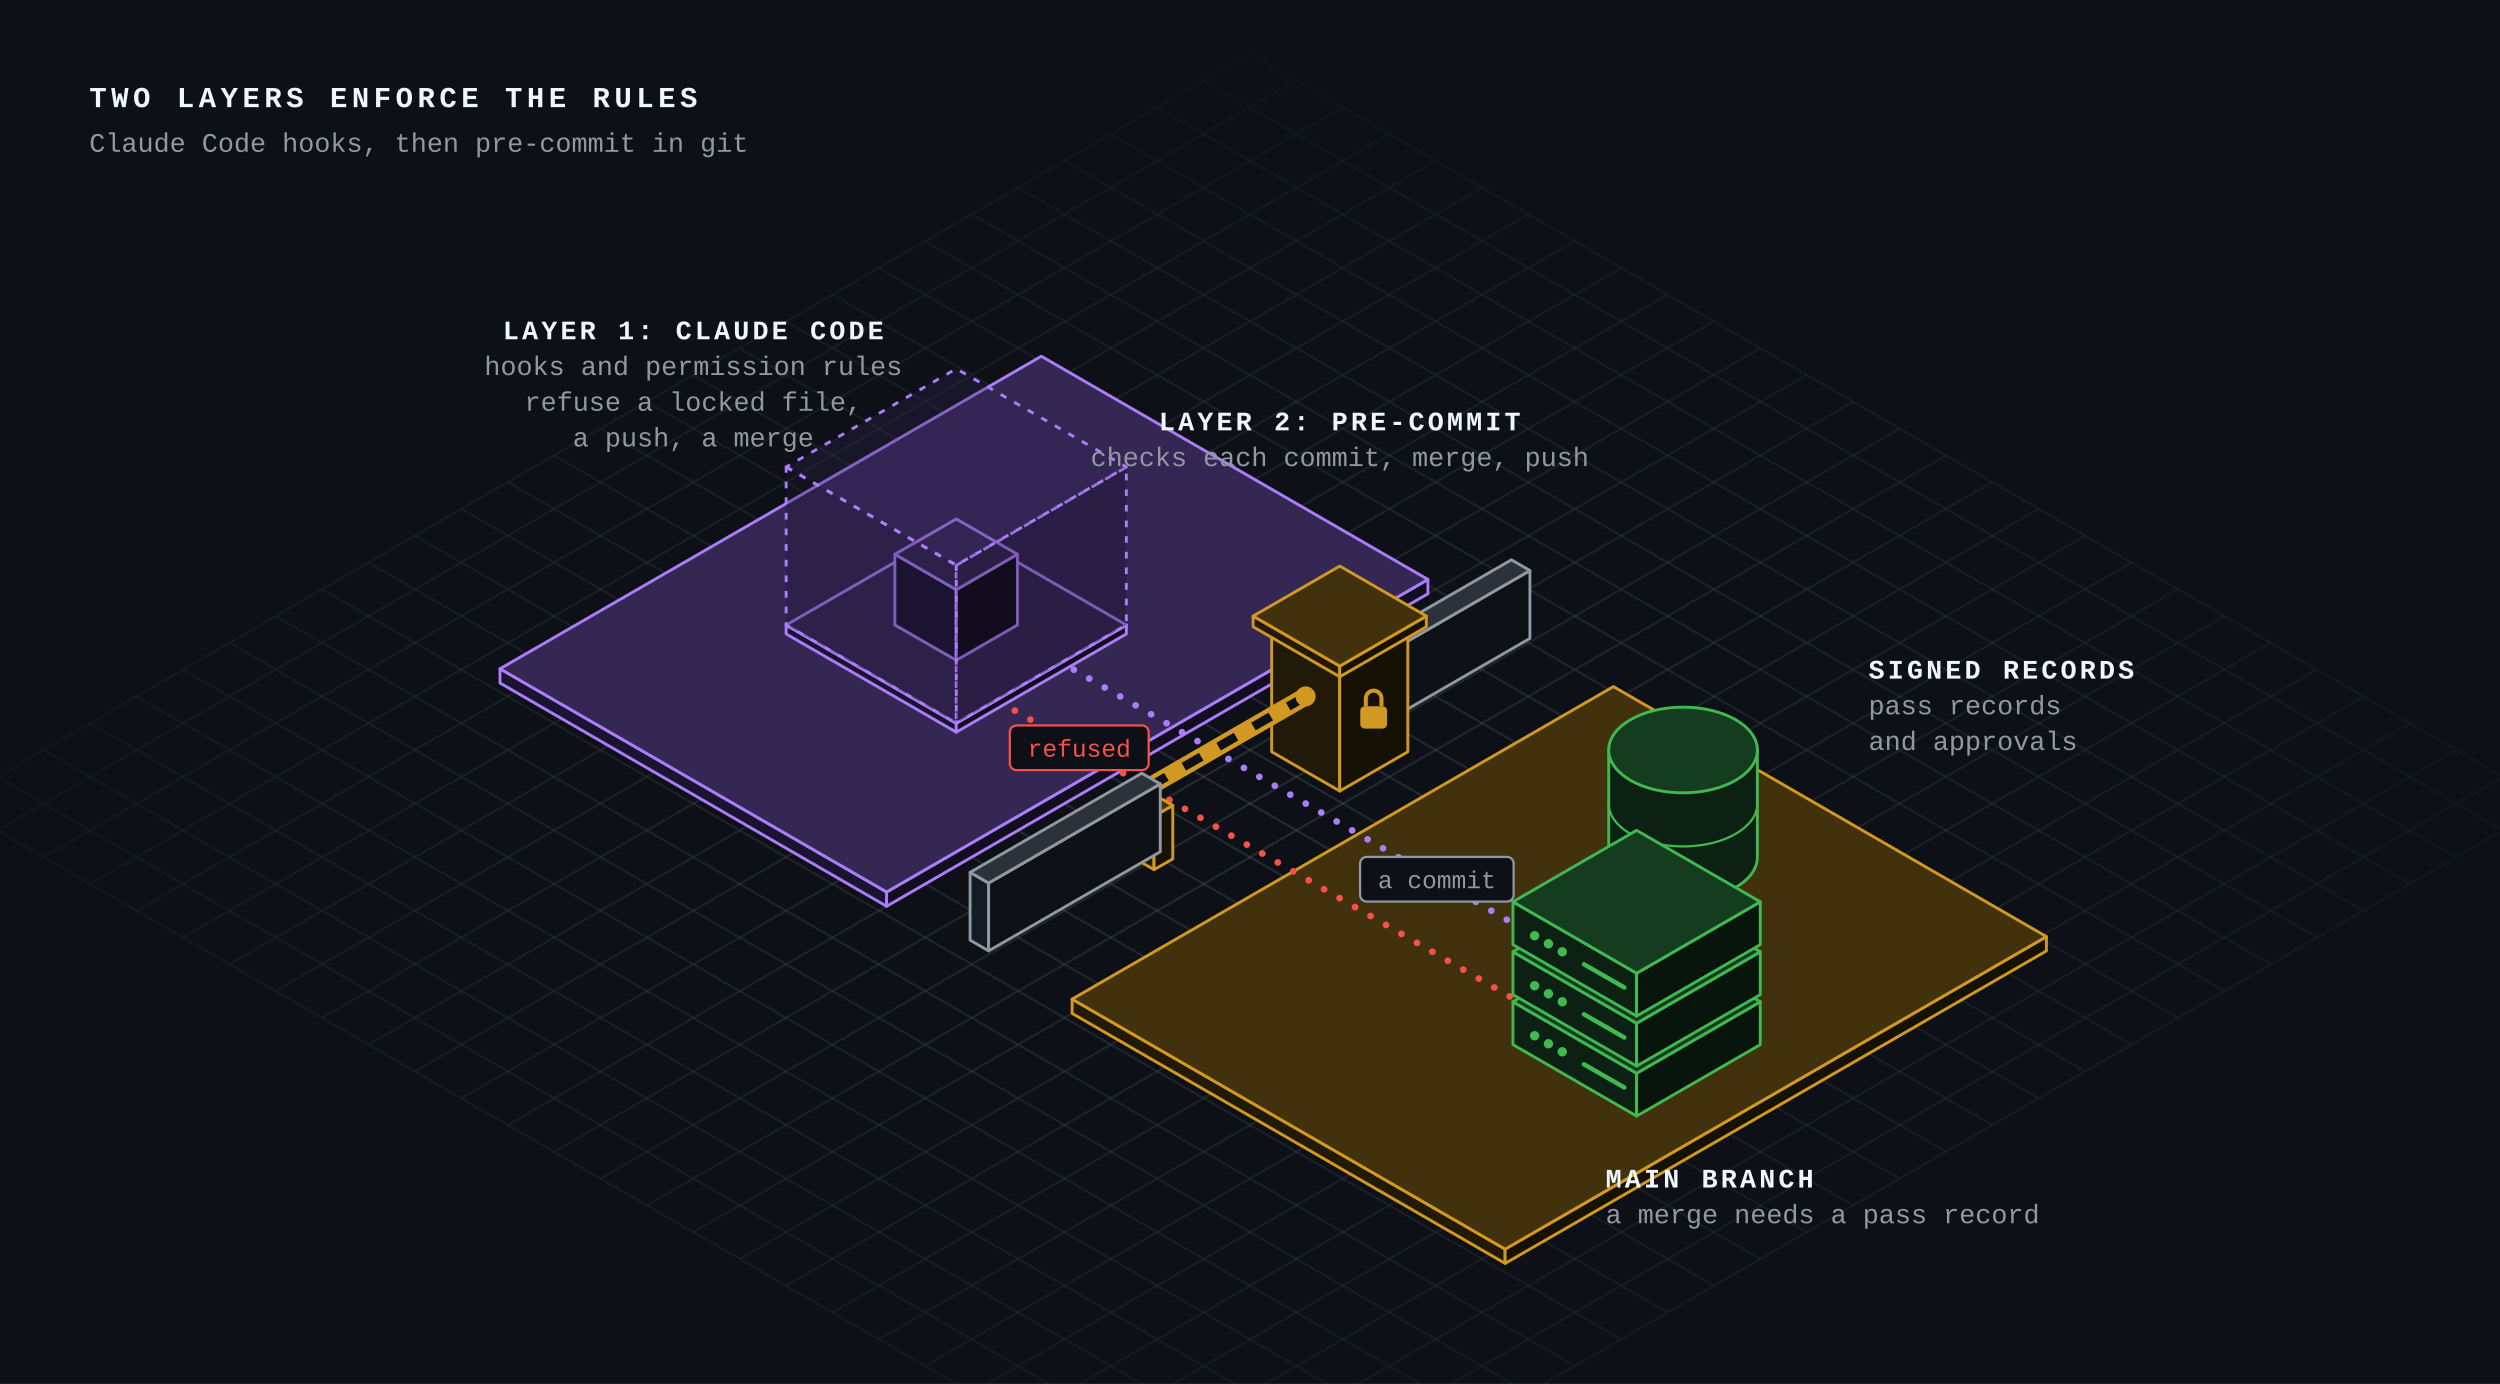
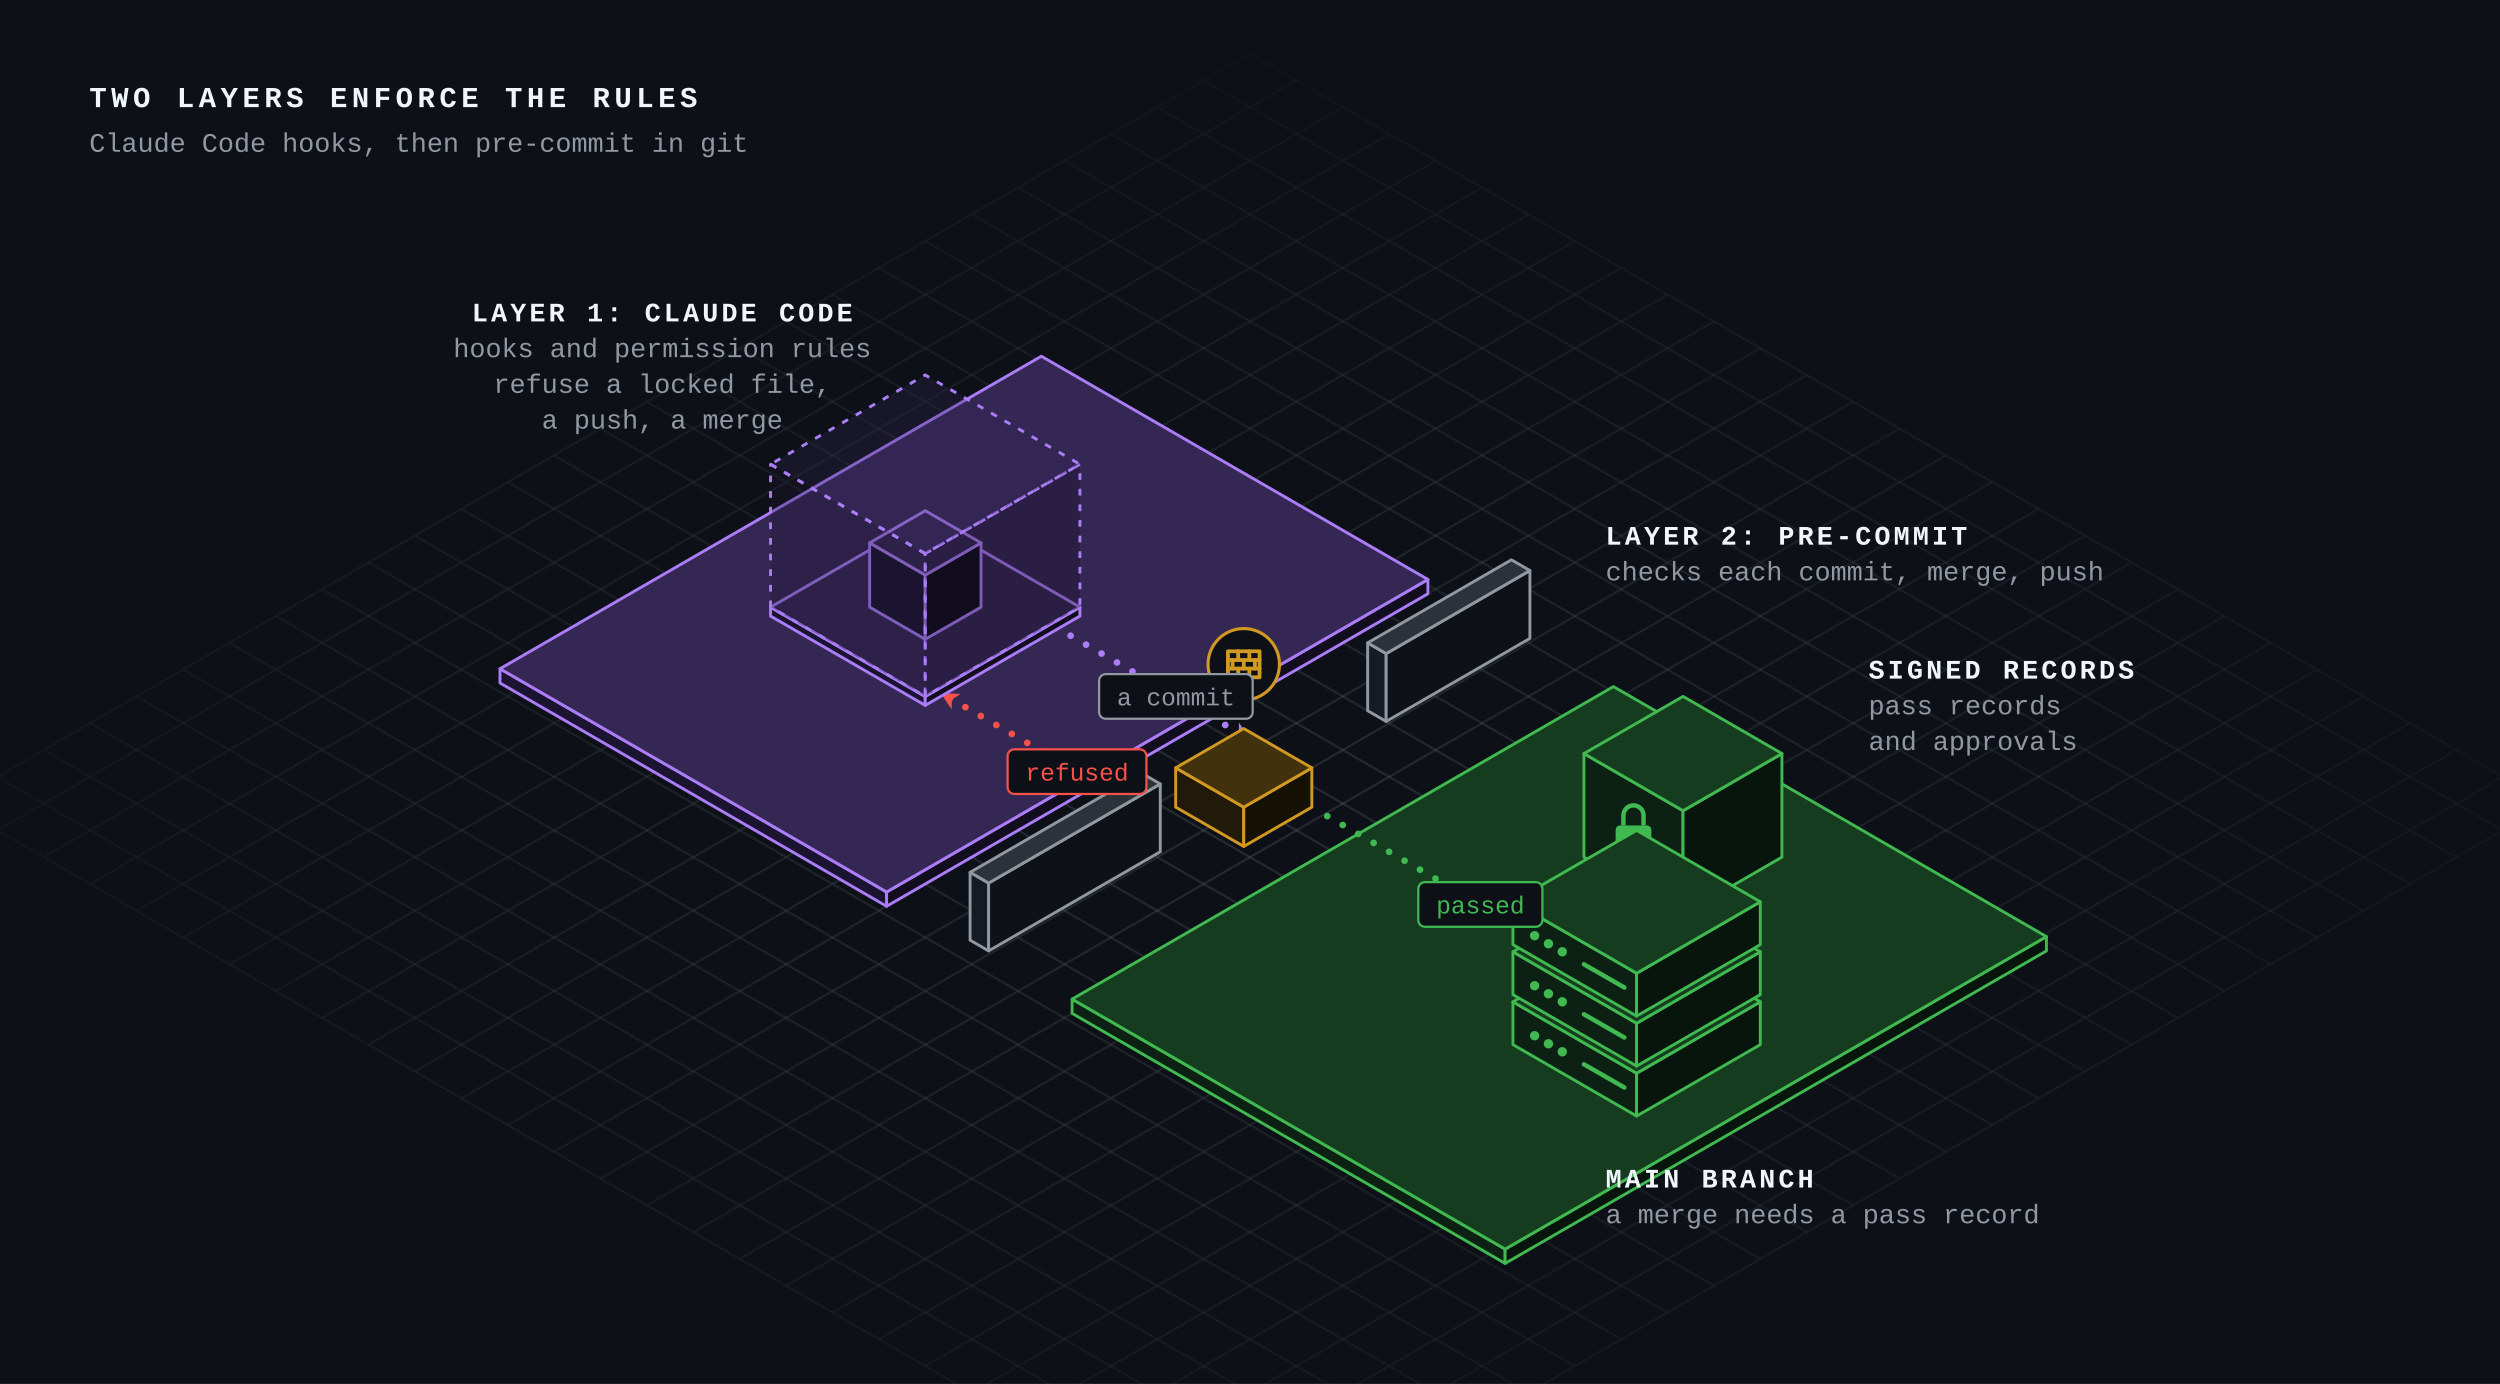
<svg xmlns="http://www.w3.org/2000/svg" viewBox="0 0 1120 620" width="1120" height="620" role="img" aria-labelledby="title desc" font-family="ui-monospace, SFMono-Regular, 'JetBrains Mono', 'Cascadia Mono', Menlo, Consolas, 'Liberation Mono', monospace">
  <defs>
    <radialGradient id="glow" cx="0.500" cy="0.581" r="0.6">
      <stop offset="0" stop-color="#fff" stop-opacity="1" />
      <stop offset="1" stop-color="#fff" stop-opacity="0" />
    </radialGradient>
    <mask id="fade">
      <rect width="1120" height="620" fill="url(#glow)" />
    </mask>
    <marker id="arrow-main" viewBox="0 0 10 10" refX="9" refY="5" markerWidth="10" markerHeight="10" markerUnits="userSpaceOnUse" orient="auto-start-reverse">
      <path d="M1,1 L9,5 L1,9 L3.2,5 z" fill="#ab7df8" />
    </marker>
    <marker id="arrow-side" viewBox="0 0 10 10" refX="9" refY="5" markerWidth="10" markerHeight="10" markerUnits="userSpaceOnUse" orient="auto-start-reverse">
      <path d="M1,1 L9,5 L1,9 L3.2,5 z" fill="#656c76" />
    </marker>
    <marker id="arrow-fail" viewBox="0 0 10 10" refX="9" refY="5" markerWidth="10" markerHeight="10" markerUnits="userSpaceOnUse" orient="auto-start-reverse">
      <path d="M1,1 L9,5 L1,9 L3.2,5 z" fill="#f85149" />
    </marker>
    <marker id="arrow-pass" viewBox="0 0 10 10" refX="9" refY="5" markerWidth="10" markerHeight="10" markerUnits="userSpaceOnUse" orient="auto-start-reverse">
      <path d="M1,1 L9,5 L1,9 L3.2,5 z" fill="#3fb950" />
    </marker>
  </defs>
  <style>.main{stroke-width:3;stroke-dasharray:0 8;animation:flow .8s linear infinite}.side{stroke-width:1.8;stroke-dasharray:6 6;animation:side 1.6s linear infinite}@keyframes flow{to{stroke-dashoffset:-8}}@keyframes side{to{stroke-dashoffset:-12}}.still-arm{display:none}.pulse{transform-box:fill-box;transform-origin:center;opacity:0;animation:pulse 4.2s ease-out infinite}@keyframes pulse{0%{transform:scale(1);opacity:.8}25%{transform:scale(2.5);opacity:0}100%{opacity:0}}@media (prefers-reduced-motion:reduce){.main,.side,.pulse{animation:none}.ticket,.moving-arm{display:none}.still-arm{display:inline}}</style>
  <rect width="1120" height="620" fill="#0d1117" />
  <g mask="url(#fade)">
    <line x1="560.0" y1="24.0" x2="-22.0" y2="360.0" stroke="#656c76" stroke-opacity="0.28" stroke-width="1" />
    <line x1="560.0" y1="24.0" x2="1142.0" y2="360.0" stroke="#656c76" stroke-opacity="0.28" stroke-width="1" />
    <line x1="580.8" y1="36.0" x2="-1.2" y2="372.0" stroke="#656c76" stroke-opacity="0.28" stroke-width="1" />
    <line x1="539.2" y1="36.0" x2="1121.2" y2="372.0" stroke="#656c76" stroke-opacity="0.28" stroke-width="1" />
    <line x1="601.6" y1="48.0" x2="19.6" y2="384.0" stroke="#656c76" stroke-opacity="0.28" stroke-width="1" />
    <line x1="518.4" y1="48.0" x2="1100.4" y2="384.0" stroke="#656c76" stroke-opacity="0.28" stroke-width="1" />
    <line x1="622.4" y1="60.0" x2="40.4" y2="396.0" stroke="#656c76" stroke-opacity="0.28" stroke-width="1" />
    <line x1="497.6" y1="60.0" x2="1079.6" y2="396.0" stroke="#656c76" stroke-opacity="0.28" stroke-width="1" />
    <line x1="643.1" y1="72.0" x2="61.2" y2="408.0" stroke="#656c76" stroke-opacity="0.28" stroke-width="1" />
    <line x1="476.9" y1="72.0" x2="1058.8" y2="408.0" stroke="#656c76" stroke-opacity="0.28" stroke-width="1" />
    <line x1="663.9" y1="84.0" x2="82.0" y2="420.0" stroke="#656c76" stroke-opacity="0.28" stroke-width="1" />
    <line x1="456.1" y1="84.0" x2="1038.0" y2="420.0" stroke="#656c76" stroke-opacity="0.28" stroke-width="1" />
    <line x1="684.7" y1="96.0" x2="102.8" y2="432.0" stroke="#656c76" stroke-opacity="0.28" stroke-width="1" />
    <line x1="435.3" y1="96.0" x2="1017.2" y2="432.0" stroke="#656c76" stroke-opacity="0.28" stroke-width="1" />
    <line x1="705.5" y1="108.0" x2="123.5" y2="444.0" stroke="#656c76" stroke-opacity="0.28" stroke-width="1" />
    <line x1="414.5" y1="108.0" x2="996.5" y2="444.0" stroke="#656c76" stroke-opacity="0.28" stroke-width="1" />
    <line x1="726.3" y1="120.0" x2="144.3" y2="456.0" stroke="#656c76" stroke-opacity="0.28" stroke-width="1" />
    <line x1="393.7" y1="120.0" x2="975.7" y2="456.0" stroke="#656c76" stroke-opacity="0.28" stroke-width="1" />
    <line x1="747.1" y1="132.0" x2="165.1" y2="468.0" stroke="#656c76" stroke-opacity="0.28" stroke-width="1" />
    <line x1="372.9" y1="132.0" x2="954.9" y2="468.0" stroke="#656c76" stroke-opacity="0.28" stroke-width="1" />
    <line x1="767.8" y1="144.0" x2="185.9" y2="480.0" stroke="#656c76" stroke-opacity="0.28" stroke-width="1" />
    <line x1="352.2" y1="144.0" x2="934.1" y2="480.0" stroke="#656c76" stroke-opacity="0.28" stroke-width="1" />
    <line x1="788.6" y1="156.0" x2="206.7" y2="492.0" stroke="#656c76" stroke-opacity="0.28" stroke-width="1" />
    <line x1="331.4" y1="156.0" x2="913.3" y2="492.0" stroke="#656c76" stroke-opacity="0.28" stroke-width="1" />
    <line x1="809.4" y1="168.0" x2="227.5" y2="504.0" stroke="#656c76" stroke-opacity="0.28" stroke-width="1" />
    <line x1="310.6" y1="168.0" x2="892.5" y2="504.0" stroke="#656c76" stroke-opacity="0.28" stroke-width="1" />
    <line x1="830.2" y1="180.0" x2="248.2" y2="516.0" stroke="#656c76" stroke-opacity="0.28" stroke-width="1" />
    <line x1="289.8" y1="180.0" x2="871.8" y2="516.0" stroke="#656c76" stroke-opacity="0.28" stroke-width="1" />
    <line x1="851.0" y1="192.0" x2="269.0" y2="528.0" stroke="#656c76" stroke-opacity="0.28" stroke-width="1" />
    <line x1="269.0" y1="192.0" x2="851.0" y2="528.0" stroke="#656c76" stroke-opacity="0.28" stroke-width="1" />
    <line x1="871.8" y1="204.0" x2="289.8" y2="540.0" stroke="#656c76" stroke-opacity="0.28" stroke-width="1" />
    <line x1="248.2" y1="204.0" x2="830.2" y2="540.0" stroke="#656c76" stroke-opacity="0.28" stroke-width="1" />
    <line x1="892.5" y1="216.0" x2="310.6" y2="552.0" stroke="#656c76" stroke-opacity="0.28" stroke-width="1" />
    <line x1="227.5" y1="216.0" x2="809.4" y2="552.0" stroke="#656c76" stroke-opacity="0.28" stroke-width="1" />
    <line x1="913.3" y1="228.0" x2="331.4" y2="564.0" stroke="#656c76" stroke-opacity="0.28" stroke-width="1" />
    <line x1="206.7" y1="228.0" x2="788.6" y2="564.0" stroke="#656c76" stroke-opacity="0.28" stroke-width="1" />
    <line x1="934.1" y1="240.0" x2="352.2" y2="576.0" stroke="#656c76" stroke-opacity="0.28" stroke-width="1" />
    <line x1="185.9" y1="240.0" x2="767.8" y2="576.0" stroke="#656c76" stroke-opacity="0.28" stroke-width="1" />
    <line x1="954.9" y1="252.0" x2="372.9" y2="588.0" stroke="#656c76" stroke-opacity="0.28" stroke-width="1" />
    <line x1="165.1" y1="252.0" x2="747.1" y2="588.0" stroke="#656c76" stroke-opacity="0.28" stroke-width="1" />
    <line x1="975.7" y1="264.0" x2="393.7" y2="600.0" stroke="#656c76" stroke-opacity="0.28" stroke-width="1" />
    <line x1="144.3" y1="264.0" x2="726.3" y2="600.0" stroke="#656c76" stroke-opacity="0.28" stroke-width="1" />
    <line x1="996.5" y1="276.0" x2="414.5" y2="612.0" stroke="#656c76" stroke-opacity="0.28" stroke-width="1" />
    <line x1="123.5" y1="276.0" x2="705.5" y2="612.0" stroke="#656c76" stroke-opacity="0.28" stroke-width="1" />
    <line x1="1017.2" y1="288.0" x2="435.3" y2="624.0" stroke="#656c76" stroke-opacity="0.28" stroke-width="1" />
    <line x1="102.8" y1="288.0" x2="684.7" y2="624.0" stroke="#656c76" stroke-opacity="0.28" stroke-width="1" />
    <line x1="1038.0" y1="300.0" x2="456.1" y2="636.0" stroke="#656c76" stroke-opacity="0.28" stroke-width="1" />
    <line x1="82.0" y1="300.0" x2="663.9" y2="636.0" stroke="#656c76" stroke-opacity="0.28" stroke-width="1" />
    <line x1="1058.8" y1="312.0" x2="476.9" y2="648.0" stroke="#656c76" stroke-opacity="0.28" stroke-width="1" />
    <line x1="61.2" y1="312.0" x2="643.1" y2="648.0" stroke="#656c76" stroke-opacity="0.28" stroke-width="1" />
    <line x1="1079.6" y1="324.0" x2="497.6" y2="660.0" stroke="#656c76" stroke-opacity="0.28" stroke-width="1" />
    <line x1="40.4" y1="324.0" x2="622.4" y2="660.0" stroke="#656c76" stroke-opacity="0.28" stroke-width="1" />
    <line x1="1100.4" y1="336.0" x2="518.4" y2="672.0" stroke="#656c76" stroke-opacity="0.28" stroke-width="1" />
    <line x1="19.6" y1="336.0" x2="601.6" y2="672.0" stroke="#656c76" stroke-opacity="0.28" stroke-width="1" />
    <line x1="1121.2" y1="348.0" x2="539.2" y2="684.0" stroke="#656c76" stroke-opacity="0.28" stroke-width="1" />
    <line x1="-1.2" y1="348.0" x2="580.8" y2="684.0" stroke="#656c76" stroke-opacity="0.28" stroke-width="1" />
    <line x1="1142.0" y1="360.0" x2="560.0" y2="696.0" stroke="#656c76" stroke-opacity="0.28" stroke-width="1" />
    <line x1="-22.0" y1="360.0" x2="560.0" y2="696.0" stroke="#656c76" stroke-opacity="0.28" stroke-width="1" />
  </g>
  <polygon points="224.0,299.6 397.2,399.6 397.2,406.0 224.0,306.0" fill="#1b1430" class="zone" stroke="#ab7df8" stroke-width="1.3" stroke-linejoin="round" />
  <polygon points="397.2,399.6 639.7,259.6 639.7,266.0 397.2,406.0" fill="#120d1f" class="zone" stroke="#ab7df8" stroke-width="1.3" stroke-linejoin="round" />
  <polygon points="224.0,299.6 397.2,399.6 639.7,259.6 466.5,159.6" fill="#352754" class="zone" stroke="#ab7df8" stroke-width="1.3" stroke-linejoin="round" />
-   <polygon points="480.3,447.6 674.3,559.6 674.3,566.0 480.3,454.0" fill="#221a08" class="zone" stroke="#d29922" stroke-width="1.3" stroke-linejoin="round" />
-   <polygon points="674.3,559.6 916.8,419.6 916.8,426.0 674.3,566.0" fill="#161105" class="zone" stroke="#d29922" stroke-width="1.3" stroke-linejoin="round" />
-   <polygon points="480.3,447.6 674.3,559.6 916.8,419.6 722.8,307.6" fill="#42310d" class="zone" stroke="#d29922" stroke-width="1.3" stroke-linejoin="round" />
-   <polyline class="main" data-lane="1" points="467.2,292.0 719.3,437.6" fill="none" stroke="#ab7df8" stroke-linecap="round" stroke-linejoin="round" marker-end="url(#arrow-main)" />
-   <polyline class="main" data-lane="2" points="690.2,454.4 438.1,308.8" fill="none" stroke="#f85149" stroke-linecap="round" stroke-linejoin="round" marker-end="url(#arrow-fail)" />
-   <polygon points="352.2,280.0 428.4,324.0 428.4,328.0 352.2,284.0" fill="#1b1430" stroke="#ab7df8" stroke-width="1.3" stroke-linejoin="round" />
-   <polygon points="428.4,324.0 504.6,280.0 504.6,284.0 428.4,328.0" fill="#120d1f" stroke="#ab7df8" stroke-width="1.3" stroke-linejoin="round" />
-   <polygon points="352.2,280.0 428.4,324.0 504.6,280.0 428.4,236.0" fill="#352754" stroke="#ab7df8" stroke-width="1.3" stroke-linejoin="round" />
-   <polygon points="400.9,248.3 428.4,264.2 428.4,295.8 400.9,280.0" fill="#1b1430" stroke="#ab7df8" stroke-width="1.3" stroke-linejoin="round" />
-   <polygon points="428.4,264.2 455.8,248.3 455.8,280.0 428.4,295.8" fill="#120d1f" stroke="#ab7df8" stroke-width="1.3" stroke-linejoin="round" />
-   <polygon points="400.9,248.3 428.4,264.2 455.8,248.3 428.4,232.5" fill="#352754" stroke="#ab7df8" stroke-width="1.3" stroke-linejoin="round" />
-   <polygon points="352.2,209.2 428.4,253.2 428.4,324.0 352.2,280.0" fill="#1b1430" stroke="#ab7df8" stroke-width="1.3" stroke-linejoin="round" fill-opacity="0.3" stroke-dasharray="3 4" />
-   <polygon points="428.4,253.2 504.6,209.2 504.6,280.0 428.4,324.0" fill="#120d1f" stroke="#ab7df8" stroke-width="1.3" stroke-linejoin="round" fill-opacity="0.3" stroke-dasharray="3 4" />
-   <polygon points="352.2,209.2 428.4,253.2 504.6,209.2 428.4,165.2" fill="#352754" stroke="#ab7df8" stroke-width="1.3" stroke-linejoin="round" fill-opacity="0.3" stroke-dasharray="3 4" />
+   <polygon points="480.3,447.6 674.3,559.6 674.3,566.0 480.3,454.0" fill="#0c2114" class="zone" stroke="#3fb950" stroke-width="1.3" stroke-linejoin="round" />
+   <polygon points="674.3,559.6 916.8,419.6 916.8,426.0 674.3,566.0" fill="#08150d" class="zone" stroke="#3fb950" stroke-width="1.3" stroke-linejoin="round" />
+   <polygon points="480.3,447.6 674.3,559.6 916.8,419.6 722.8,307.6" fill="#153c1f" class="zone" stroke="#3fb950" stroke-width="1.3" stroke-linejoin="round" />
+   <polyline class="main" data-lane="1" points="472.7,280.8 560.0,331.2" fill="none" stroke="#ab7df8" stroke-linecap="round" stroke-linejoin="round" marker-end="url(#arrow-main)" />
+   <polyline class="main" data-lane="2" points="594.6,365.6 719.3,437.6" fill="none" stroke="#3fb950" stroke-linecap="round" stroke-linejoin="round" marker-end="url(#arrow-pass)" />
+   <polyline class="main" data-lane="3" points="508.7,360.8 421.4,310.4" fill="none" stroke="#f85149" stroke-linecap="round" stroke-linejoin="round" marker-end="url(#arrow-fail)" />
+   <polygon points="345.2,272.0 414.5,312.0 414.5,316.0 345.2,276.0" fill="#1b1430" stroke="#ab7df8" stroke-width="1.3" stroke-linejoin="round" />
+   <polygon points="414.5,312.0 483.8,272.0 483.8,276.0 414.5,316.0" fill="#120d1f" stroke="#ab7df8" stroke-width="1.3" stroke-linejoin="round" />
+   <polygon points="345.2,272.0 414.5,312.0 483.8,272.0 414.5,232.0" fill="#352754" stroke="#ab7df8" stroke-width="1.3" stroke-linejoin="round" />
+   <polygon points="389.6,243.2 414.5,257.6 414.5,286.4 389.6,272.0" fill="#1b1430" stroke="#ab7df8" stroke-width="1.3" stroke-linejoin="round" />
+   <polygon points="414.5,257.6 439.5,243.2 439.5,272.0 414.5,286.4" fill="#120d1f" stroke="#ab7df8" stroke-width="1.3" stroke-linejoin="round" />
+   <polygon points="389.6,243.2 414.5,257.6 439.5,243.2 414.5,228.8" fill="#352754" stroke="#ab7df8" stroke-width="1.3" stroke-linejoin="round" />
+   <polygon points="345.2,208.0 414.5,248.0 414.5,312.0 345.2,272.0" fill="#1b1430" stroke="#ab7df8" stroke-width="1.3" stroke-linejoin="round" fill-opacity="0.3" stroke-dasharray="3 4" />
+   <polygon points="414.5,248.0 483.8,208.0 483.8,272.0 414.5,312.0" fill="#120d1f" stroke="#ab7df8" stroke-width="1.3" stroke-linejoin="round" fill-opacity="0.3" stroke-dasharray="3 4" />
+   <polygon points="345.2,208.0 414.5,248.0 483.8,208.0 414.5,168.0" fill="#352754" stroke="#ab7df8" stroke-width="1.3" stroke-linejoin="round" fill-opacity="0.3" stroke-dasharray="3 4" />
  <polygon points="612.7,288.0 621.0,292.8 621.0,323.2 612.7,318.4" fill="#151b23" stroke="#9198a1" stroke-width="1.3" stroke-linejoin="round" />
  <polygon points="621.0,292.8 685.4,255.6 685.4,286.0 621.0,323.2" fill="#0e1217" stroke="#9198a1" stroke-width="1.3" stroke-linejoin="round" />
  <polygon points="612.7,288.0 621.0,292.8 685.4,255.6 677.1,250.8" fill="#2b323a" stroke="#9198a1" stroke-width="1.3" stroke-linejoin="round" />
-   <polygon points="569.7,280.8 600.2,298.4 600.2,354.4 569.7,336.8" fill="#221a08" stroke="#d29922" stroke-width="1.3" stroke-linejoin="round" />
-   <polygon points="600.2,298.4 630.7,280.8 630.7,336.8 600.2,354.4" fill="#161105" stroke="#d29922" stroke-width="1.3" stroke-linejoin="round" />
-   <polygon points="569.7,280.8 600.2,298.4 630.7,280.8 600.2,263.2" fill="#42310d" stroke="#d29922" stroke-width="1.3" stroke-linejoin="round" />
-   <polygon points="561.4,276.0 600.2,298.4 600.2,303.2 561.4,280.8" fill="#221a08" stroke="#d29922" stroke-width="1.3" stroke-linejoin="round" />
-   <polygon points="600.2,298.4 639.0,276.0 639.0,280.8 600.2,303.2" fill="#161105" stroke="#d29922" stroke-width="1.3" stroke-linejoin="round" />
-   <polygon points="561.4,276.0 600.2,298.4 639.0,276.0 600.2,253.6" fill="#42310d" stroke="#d29922" stroke-width="1.3" stroke-linejoin="round" />
-   <rect x="609.4" y="316.4" width="12" height="10" rx="2" fill="#d29922" />
-   <path d="M611.9,316.4 v-3.5 a3.5,3.5 0 0 1 7,0 v3.5" fill="none" stroke="#d29922" stroke-width="1.8" />
-   <polygon points="508.7,360.8 517.0,365.6 517.0,389.6 508.7,384.8" fill="#221a08" stroke="#d29922" stroke-width="1.3" stroke-linejoin="round" />
-   <polygon points="517.0,365.6 525.4,360.8 525.4,384.8 517.0,389.6" fill="#161105" stroke="#d29922" stroke-width="1.3" stroke-linejoin="round" />
-   <polygon points="508.7,360.8 517.0,365.6 525.4,360.8 517.0,356.0" fill="#42310d" stroke="#d29922" stroke-width="1.3" stroke-linejoin="round" />
-   <g class="moving-arm">
-     <line x1="584.9" y1="312.0" x2="517.0" y2="351.2" stroke="#d29922" stroke-width="8" stroke-linecap="round" />
-     <line x1="584.9" y1="312.0" x2="517.0" y2="351.2" stroke="#0d1117" stroke-width="4" stroke-dasharray="9 9" />
+   <polygon points="526.7,344.0 557.2,361.6 557.2,379.2 526.7,361.6" fill="#221a08" stroke="#d29922" stroke-width="1.3" stroke-linejoin="round" />
+   <polygon points="557.2,361.6 587.7,344.0 587.7,361.6 557.2,379.2" fill="#161105" stroke="#d29922" stroke-width="1.3" stroke-linejoin="round" />
+   <polygon points="526.7,344.0 557.2,361.6 587.7,344.0 557.2,326.4" fill="#42310d" stroke="#d29922" stroke-width="1.3" stroke-linejoin="round" />
+   <line x1="557.2" y1="318.4" x2="557.2" y2="313.6" stroke="#d29922" stroke-width="1" stroke-dasharray="2 3" />
+   <circle cx="557.2" cy="297.6" r="16" fill="#0d1117" stroke="#d29922" stroke-width="1.4" />
+   <g transform="translate(547.2,287.6) scale(0.8333)" fill="none" stroke="#d29922" stroke-width="2.04" stroke-linecap="round" stroke-linejoin="round">
+     <path d="M3.5 5h17v14h-17z" />
+     <path d="M3.5 9.7h17M3.5 14.3h17" />
+     <path d="M9 5v4.7M15 5v4.7M6 9.7v4.6M12 9.7v4.6M18 9.7v4.6M9 14.3V19M15 14.3V19" />
  </g>
-   <g class="still-arm">
-     <line x1="584.9" y1="312.0" x2="517.0" y2="351.2" stroke="#d29922" stroke-width="8" stroke-linecap="round" />
-     <line x1="584.9" y1="312.0" x2="517.0" y2="351.2" stroke="#0d1117" stroke-width="4" stroke-dasharray="9 9" />
-   </g>
-   <circle cx="584.9" cy="312.0" r="4.5" fill="#d29922" />
  <polygon points="434.6,390.8 442.9,395.6 442.9,426.0 434.6,421.2" fill="#151b23" stroke="#9198a1" stroke-width="1.3" stroke-linejoin="round" />
  <polygon points="442.9,395.6 519.8,351.2 519.8,381.6 442.9,426.0" fill="#0e1217" stroke="#9198a1" stroke-width="1.3" stroke-linejoin="round" />
  <polygon points="434.6,390.8 442.9,395.6 519.8,351.2 511.5,346.4" fill="#2b323a" stroke="#9198a1" stroke-width="1.3" stroke-linejoin="round" />
-   <path d="M720.7,336.0 V384.0 A33.3,19.2 0 0 0 787.3,384.0 V336.0 Z" fill="#0c2114" stroke="#3fb950" stroke-width="1.3" />
-   <path d="M720.7,360.0 A33.3,19.2 0 0 0 787.3,360.0" fill="none" stroke="#3fb950" stroke-width="1" />
-   <ellipse cx="754.0" cy="336.0" rx="33.3" ry="19.2" fill="#153c1f" stroke="#3fb950" stroke-width="1.3" />
+   <polygon points="709.6,337.6 754.0,363.2 754.0,409.6 709.6,384.0" fill="#0c2114" stroke="#3fb950" stroke-width="1.3" stroke-linejoin="round" />
+   <polygon points="754.0,363.2 798.3,337.6 798.3,384.0 754.0,409.6" fill="#08150d" stroke="#3fb950" stroke-width="1.3" stroke-linejoin="round" />
+   <polygon points="709.6,337.6 754.0,363.2 798.3,337.6 754.0,312.0" fill="#153c1f" stroke="#3fb950" stroke-width="1.3" stroke-linejoin="round" />
+   <rect x="723.8" y="369.8" width="16" height="13" rx="2" fill="#3fb950" />
+   <path d="M727.3,369.8 v-4.5 a4.5,4.5 0 0 1 9,0 v4.5" fill="none" stroke="#3fb950" stroke-width="2" />
  <polygon points="677.8,448.8 733.2,480.8 733.2,500.0 677.8,468.0" fill="#0c2114" stroke="#3fb950" stroke-width="1.3" stroke-linejoin="round" />
  <polygon points="733.2,480.8 788.6,448.8 788.6,468.0 733.2,500.0" fill="#08150d" stroke="#3fb950" stroke-width="1.3" stroke-linejoin="round" />
  <polygon points="677.8,448.8 733.2,480.8 788.6,448.8 733.2,416.8" fill="#153c1f" stroke="#3fb950" stroke-width="1.3" stroke-linejoin="round" />
  <circle cx="687.5" cy="464.0" r="2.1" fill="#3fb950" />
  <circle cx="693.7" cy="467.6" r="2.1" fill="#3fb950" />
  <circle cx="699.9" cy="471.2" r="2.1" fill="#3fb950" />
  <line x1="709.6" y1="476.8" x2="727.7" y2="487.2" stroke="#3fb950" stroke-width="2" stroke-linecap="round" />
  <polygon points="677.8,426.4 733.2,458.4 733.2,477.6 677.8,445.6" fill="#0c2114" stroke="#3fb950" stroke-width="1.3" stroke-linejoin="round" />
  <polygon points="733.2,458.4 788.6,426.4 788.6,445.6 733.2,477.6" fill="#08150d" stroke="#3fb950" stroke-width="1.3" stroke-linejoin="round" />
  <polygon points="677.8,426.4 733.2,458.4 788.6,426.4 733.2,394.4" fill="#153c1f" stroke="#3fb950" stroke-width="1.3" stroke-linejoin="round" />
  <circle cx="687.5" cy="441.6" r="2.1" fill="#3fb950" />
  <circle cx="693.7" cy="445.2" r="2.1" fill="#3fb950" />
  <circle cx="699.9" cy="448.8" r="2.1" fill="#3fb950" />
  <line x1="709.6" y1="454.4" x2="727.7" y2="464.8" stroke="#3fb950" stroke-width="2" stroke-linecap="round" />
  <polygon points="677.8,404.0 733.2,436.0 733.2,455.2 677.8,423.2" fill="#0c2114" stroke="#3fb950" stroke-width="1.3" stroke-linejoin="round" />
  <polygon points="733.2,436.0 788.6,404.0 788.6,423.2 733.2,455.2" fill="#08150d" stroke="#3fb950" stroke-width="1.3" stroke-linejoin="round" />
  <polygon points="677.8,404.0 733.2,436.0 788.6,404.0 733.2,372.0" fill="#153c1f" stroke="#3fb950" stroke-width="1.3" stroke-linejoin="round" />
  <circle cx="687.5" cy="419.2" r="2.1" fill="#3fb950" />
  <circle cx="693.7" cy="422.8" r="2.1" fill="#3fb950" />
  <circle cx="699.9" cy="426.4" r="2.1" fill="#3fb950" />
  <line x1="709.6" y1="432.0" x2="727.7" y2="442.4" stroke="#3fb950" stroke-width="2" stroke-linecap="round" />
  <text x="40" y="48" font-size="13" font-weight="700" letter-spacing="2" fill="#f0f6fc">TWO LAYERS ENFORCE THE RULES</text>
  <text x="40" y="68" font-size="12" fill="#9198a1">Claude Code hooks, then pre-commit in git</text>
-   <rect class="pill" data-lane="1" x="609.3" y="383.9" width="68.8" height="20" rx="3" fill="#0d1117" stroke="#9198a1" />
-   <text x="643.7" y="397.9" text-anchor="middle" font-size="11" fill="#9198a1">a commit</text>
-   <rect class="pill" data-lane="2" x="452.4" y="325.0" width="62.2" height="20" rx="3" fill="#0d1117" stroke="#f85149" />
-   <text x="483.5" y="339.0" text-anchor="middle" font-size="11" fill="#f85149">refused</text>
-   <text x="310.6" y="152.0" text-anchor="middle" font-size="12" font-weight="700" letter-spacing="1.4" fill="#f0f6fc">LAYER 1: CLAUDE CODE</text>
-   <text x="310.6" y="168.0" text-anchor="middle" font-size="12" fill="#9198a1">hooks and permission rules</text>
-   <text x="310.6" y="184.0" text-anchor="middle" font-size="12" fill="#9198a1">refuse a locked file,</text>
-   <text x="310.6" y="200.0" text-anchor="middle" font-size="12" fill="#9198a1">a push, a merge</text>
+   <rect class="pill" data-lane="1" x="492.4" y="302.0" width="68.8" height="20" rx="3" fill="#0d1117" stroke="#9198a1" />
+   <text x="526.8" y="316.0" text-anchor="middle" font-size="11" fill="#9198a1">a commit</text>
+   <rect class="pill" data-lane="2" x="635.4" y="395.2" width="55.6" height="20" rx="3" fill="#0d1117" stroke="#3fb950" />
+   <text x="663.2" y="409.2" text-anchor="middle" font-size="11" fill="#3fb950">passed</text>
+   <rect class="pill" data-lane="3" x="451.4" y="335.7" width="62.2" height="20" rx="3" fill="#0d1117" stroke="#f85149" />
+   <text x="482.5" y="349.7" text-anchor="middle" font-size="11" fill="#f85149">refused</text>
+   <text x="296.7" y="144.0" text-anchor="middle" font-size="12" font-weight="700" letter-spacing="1.4" fill="#f0f6fc">LAYER 1: CLAUDE CODE</text>
+   <text x="296.7" y="160.0" text-anchor="middle" font-size="12" fill="#9198a1">hooks and permission rules</text>
+   <text x="296.7" y="176.0" text-anchor="middle" font-size="12" fill="#9198a1">refuse a locked file,</text>
+   <text x="296.7" y="192.0" text-anchor="middle" font-size="12" fill="#9198a1">a push, a merge</text>
  <text x="837.1" y="304.0" text-anchor="start" font-size="12" font-weight="700" letter-spacing="1.4" fill="#f0f6fc">SIGNED RECORDS</text>
  <text x="837.1" y="320.0" text-anchor="start" font-size="12" fill="#9198a1">pass records</text>
  <text x="837.1" y="336.0" text-anchor="start" font-size="12" fill="#9198a1">and approvals</text>
  <text x="719.3" y="532.0" text-anchor="start" font-size="12" font-weight="700" letter-spacing="1.4" fill="#f0f6fc">MAIN BRANCH</text>
  <text x="719.3" y="548.0" text-anchor="start" font-size="12" fill="#9198a1">a merge needs a pass record</text>
-   <text x="600.2" y="192.8" text-anchor="middle" font-size="12" font-weight="700" letter-spacing="1.4" fill="#f0f6fc">LAYER 2: PRE-COMMIT</text>
-   <text x="600.2" y="208.8" text-anchor="middle" font-size="12" fill="#9198a1">checks each commit, merge, push</text>
+   <text x="719.3" y="244.0" text-anchor="start" font-size="12" font-weight="700" letter-spacing="1.4" fill="#f0f6fc">LAYER 2: PRE-COMMIT</text>
+   <text x="719.3" y="260.0" text-anchor="start" font-size="12" fill="#9198a1">checks each commit, merge, push</text>
</svg>
